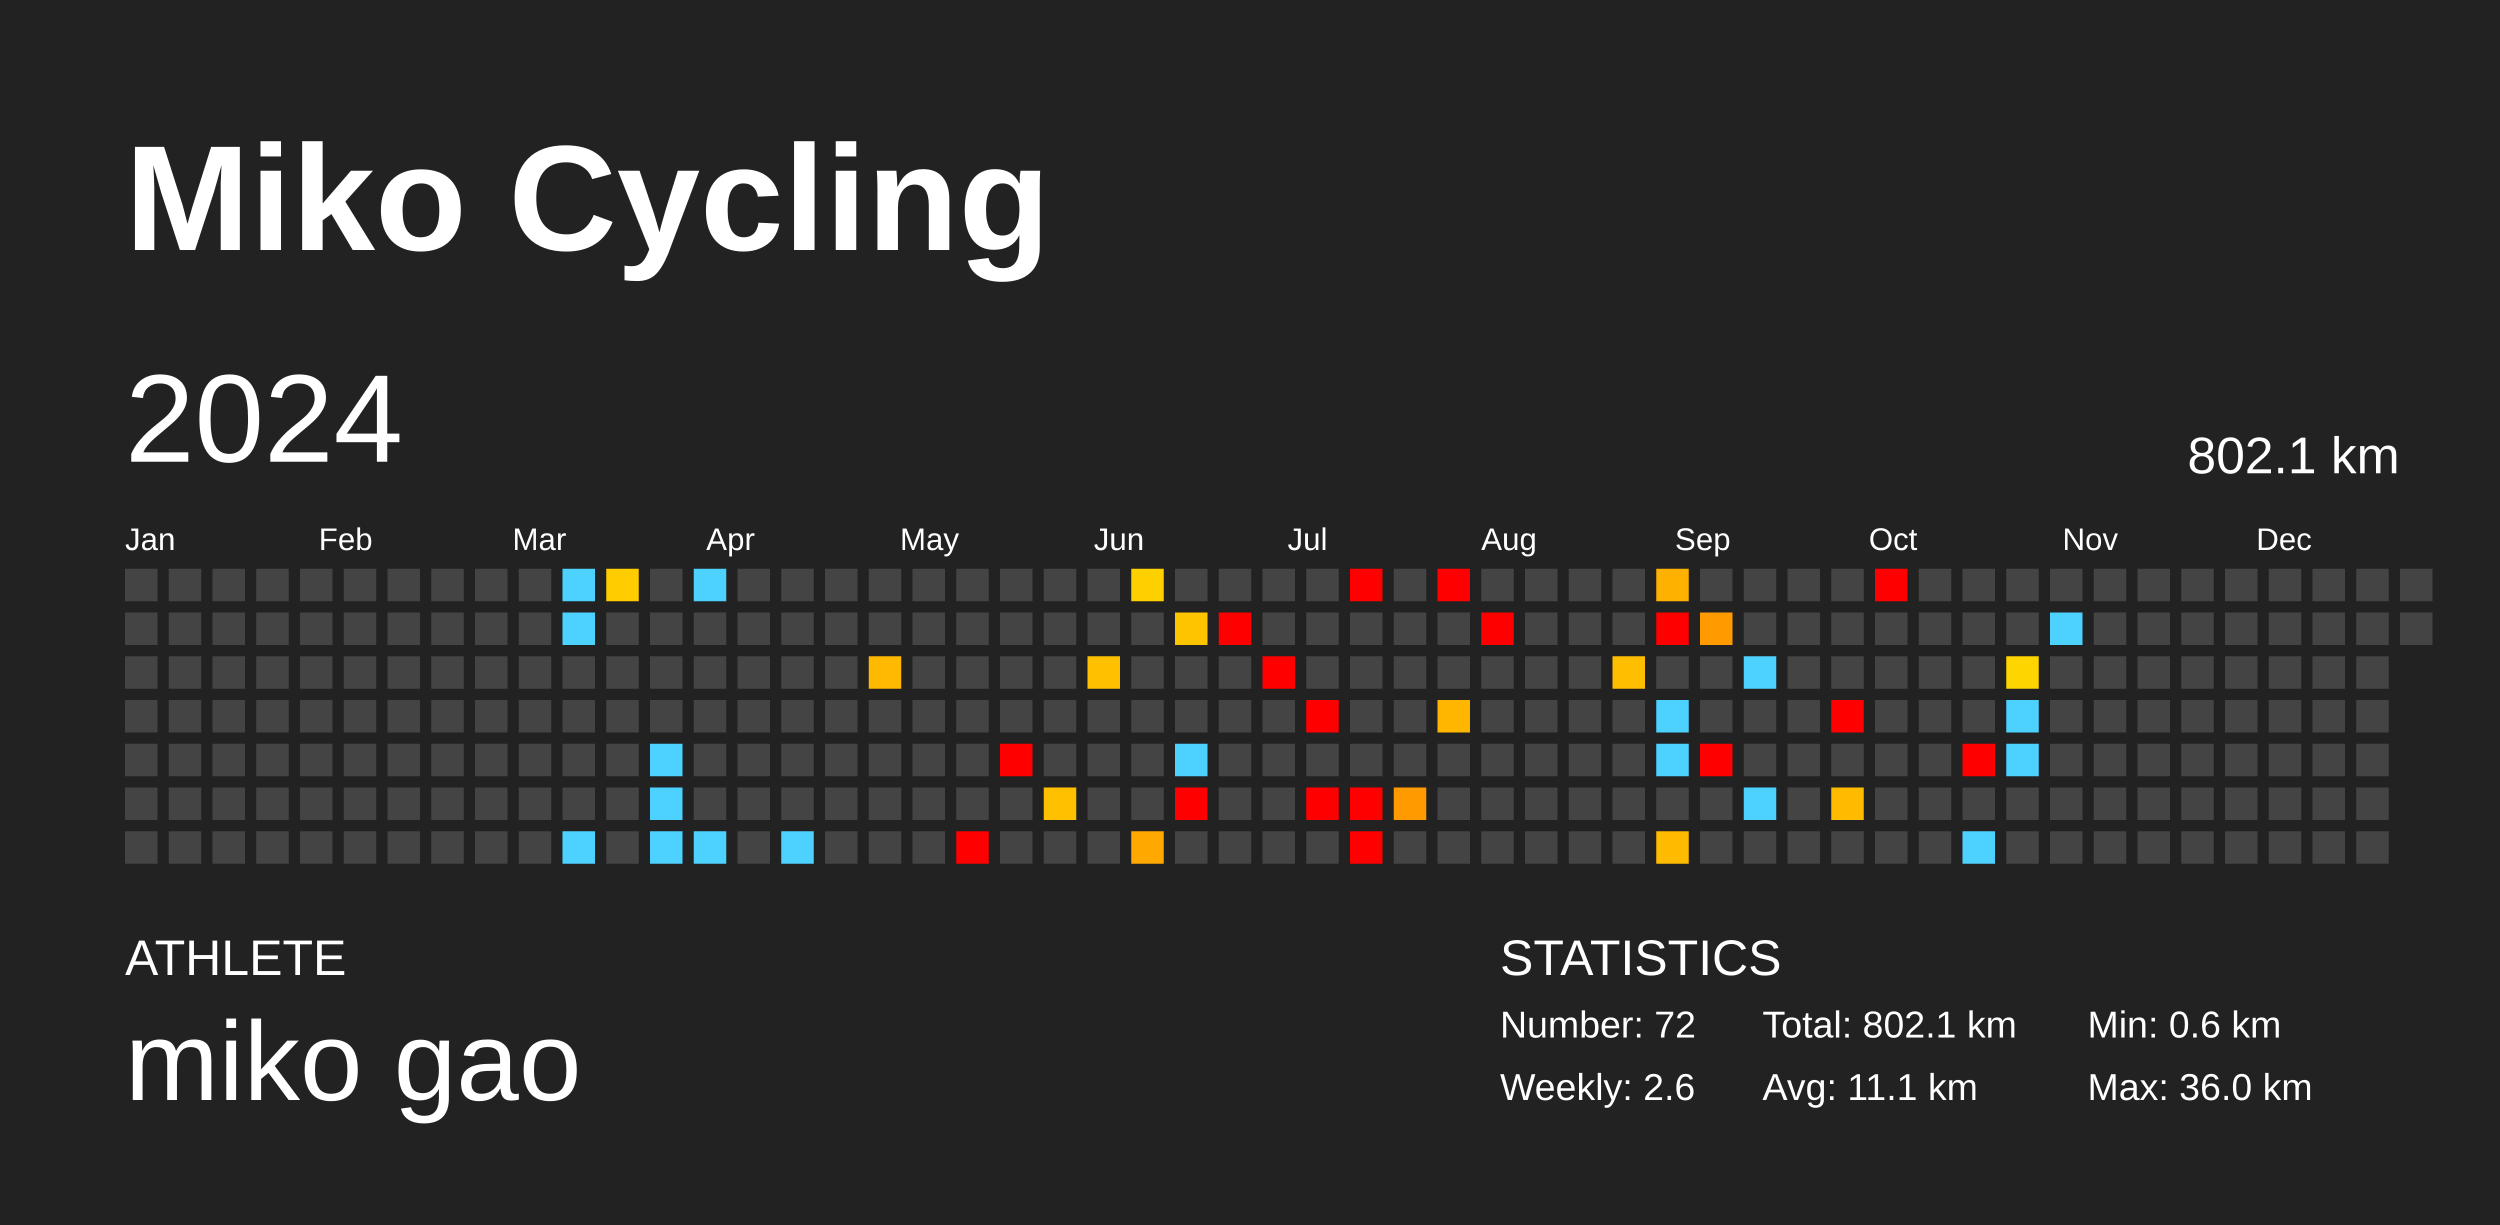
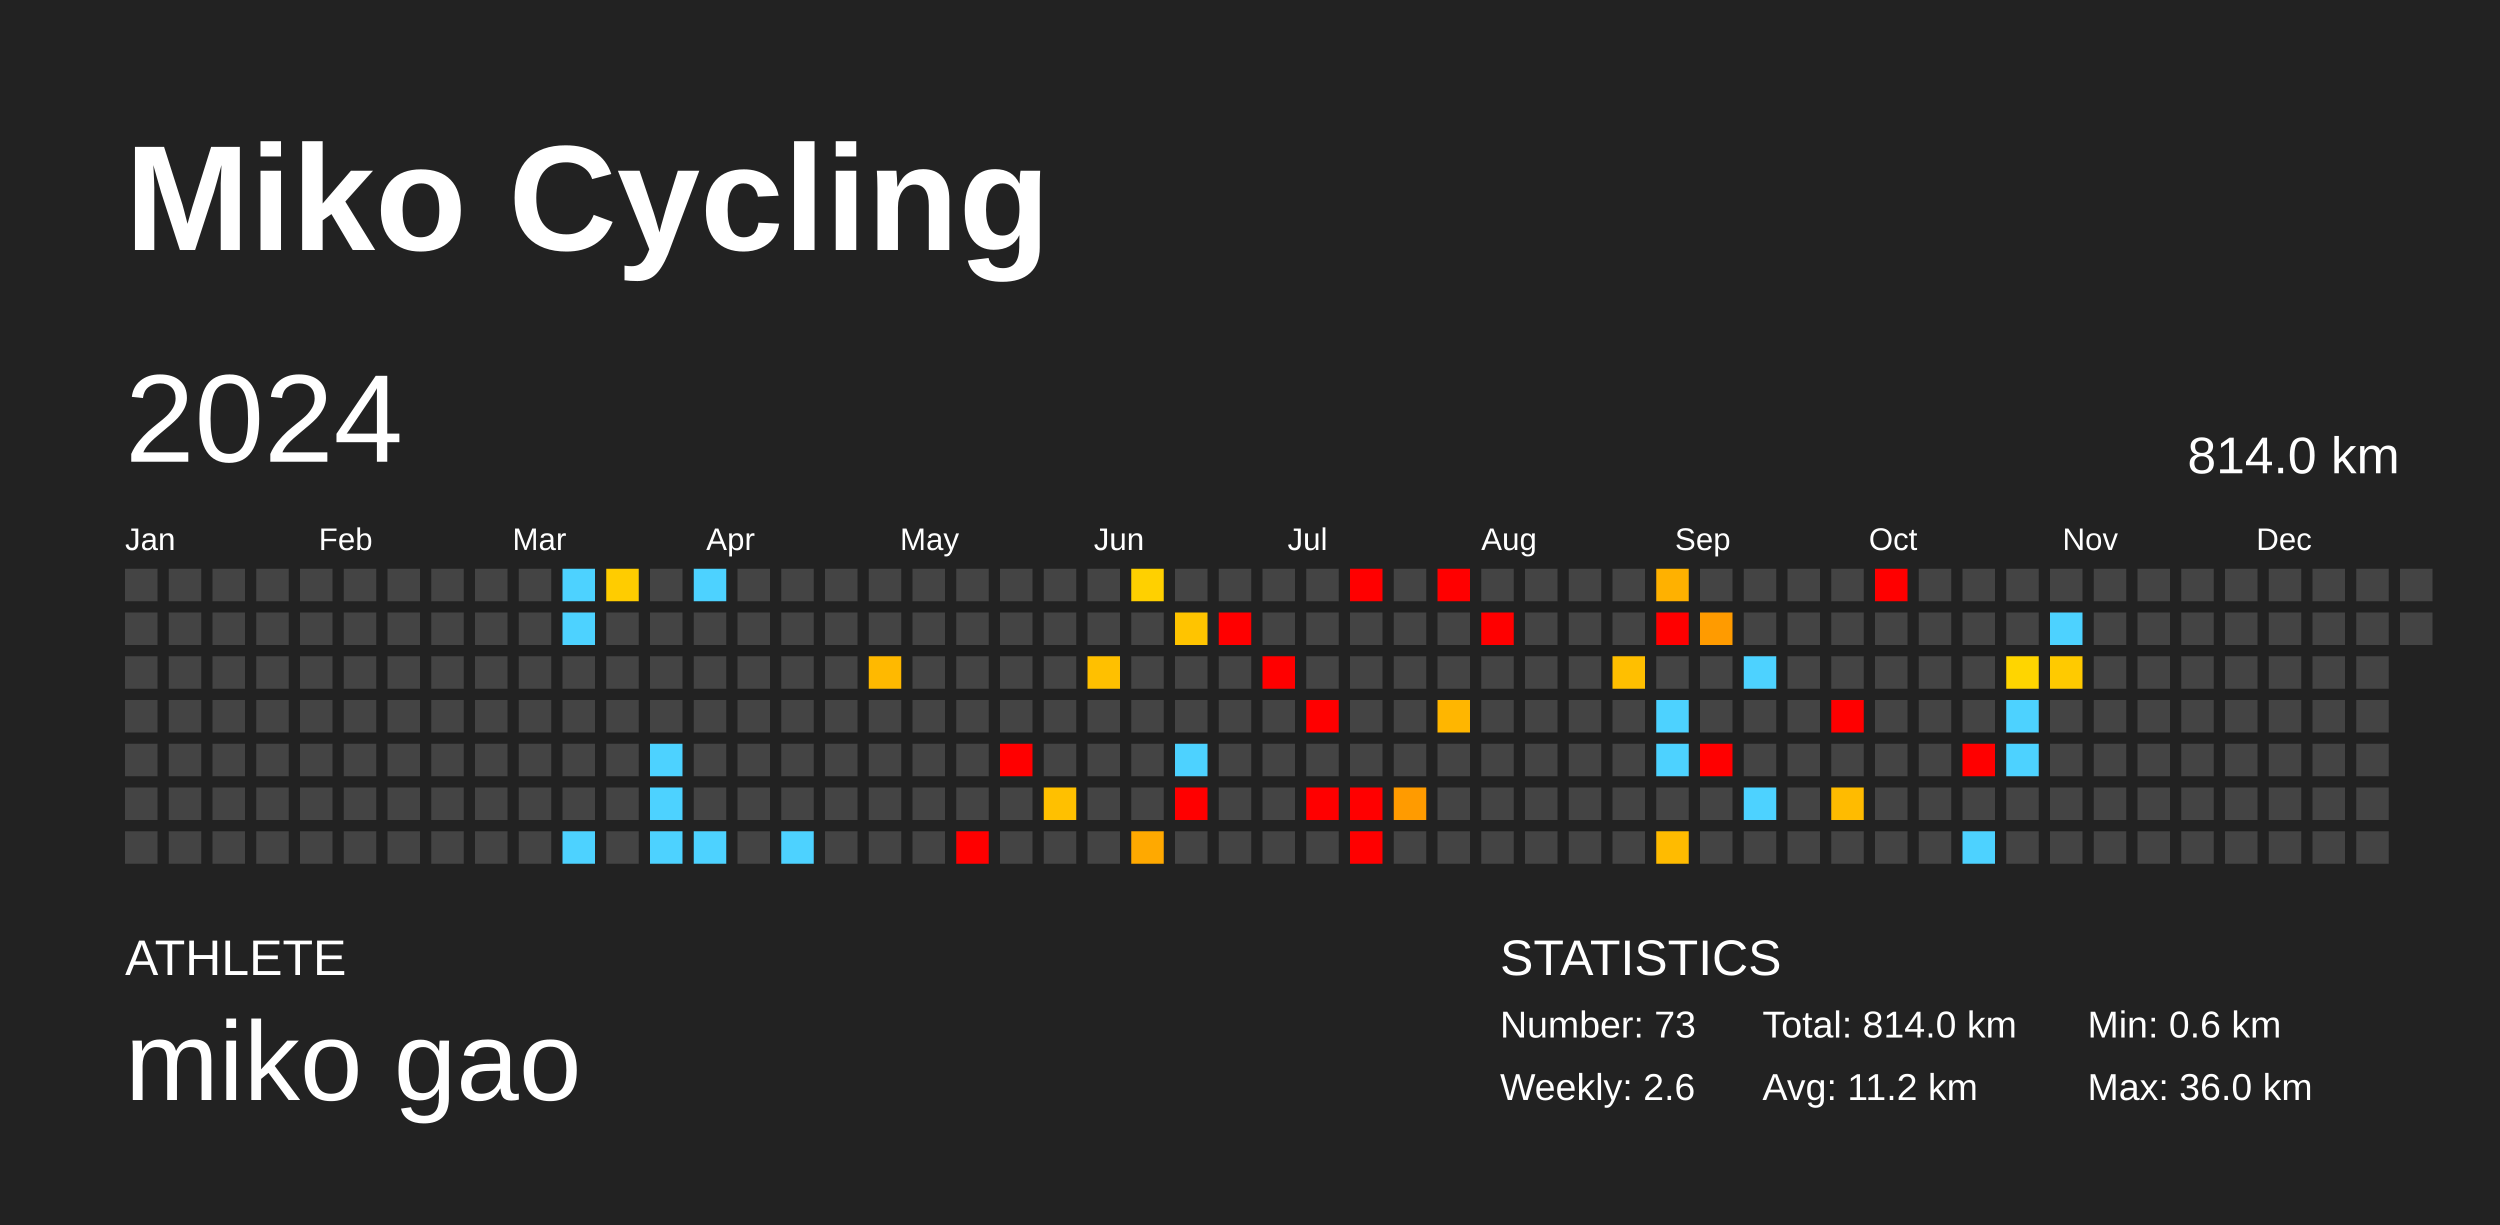
<svg xmlns="http://www.w3.org/2000/svg" baseProfile="full" height="98mm" version="1.1" viewBox="0,0,200,98" width="200mm">
  <defs />
  <rect fill="#222222" height="98" width="200" x="0" y="0" />
  <text fill="#FFFFFF" style="font-size:12px; font-family:Arial; font-weight:bold;" x="10" y="20">Miko Cycling</text>
  <text fill="#FFFFFF" style="font-size:4px; font-family:Arial" x="10" y="78">ATHLETE</text>
  <text fill="#FFFFFF" style="font-size:9px; font-family:Arial" x="10" y="88">miko gao</text>
  <text fill="#FFFFFF" style="font-size:4px; font-family:Arial" x="120" y="78">STATISTICS</text>
-   <text fill="#FFFFFF" style="font-size:3px; font-family:Arial" x="120" y="83">Number: 72</text>
+   <text fill="#FFFFFF" style="font-size:3px; font-family:Arial" x="120" y="83">Number: 73</text>
  <text fill="#FFFFFF" style="font-size:3px; font-family:Arial" x="120" y="88">Weekly: 2.6</text>
-   <text fill="#FFFFFF" style="font-size:3px; font-family:Arial" x="141" y="83">Total: 802.1 km</text>
-   <text fill="#FFFFFF" style="font-size:3px; font-family:Arial" x="141" y="88">Avg: 11.1 km</text>
+   <text fill="#FFFFFF" style="font-size:3px; font-family:Arial" x="141" y="83">Total: 814.0 km</text>
+   <text fill="#FFFFFF" style="font-size:3px; font-family:Arial" x="141" y="88">Avg: 11.2 km</text>
  <text fill="#FFFFFF" style="font-size:3px; font-family:Arial" x="167" y="83">Min: 0.6 km</text>
  <text fill="#FFFFFF" style="font-size:3px; font-family:Arial" x="167" y="88">Max: 36.0 km</text>
  <text dominant-baseline="hanging" fill="#FFFFFF" style="font-size:10.0px; font-family:Arial;" x="10" y="30">2024</text>
-   <text dominant-baseline="hanging" fill="#FFFFFF" style="font-size:4.125px; font-family:Arial;" x="175" y="35">802.1 km</text>
+   <text dominant-baseline="hanging" fill="#FFFFFF" style="font-size:4.125px; font-family:Arial;" x="175" y="35">814.0 km</text>
  <text fill="#FFFFFF" style="font-size:2.5px; font-family:Arial" x="10.0" y="44">Jan</text>
  <text fill="#FFFFFF" style="font-size:2.5px; font-family:Arial" x="25.5" y="44">Feb</text>
  <text fill="#FFFFFF" style="font-size:2.5px; font-family:Arial" x="41.0" y="44">Mar</text>
  <text fill="#FFFFFF" style="font-size:2.5px; font-family:Arial" x="56.5" y="44">Apr</text>
  <text fill="#FFFFFF" style="font-size:2.5px; font-family:Arial" x="72.0" y="44">May</text>
  <text fill="#FFFFFF" style="font-size:2.5px; font-family:Arial" x="87.5" y="44">Jun</text>
  <text fill="#FFFFFF" style="font-size:2.5px; font-family:Arial" x="103.0" y="44">Jul</text>
  <text fill="#FFFFFF" style="font-size:2.5px; font-family:Arial" x="118.5" y="44">Aug</text>
  <text fill="#FFFFFF" style="font-size:2.5px; font-family:Arial" x="134.0" y="44">Sep</text>
  <text fill="#FFFFFF" style="font-size:2.5px; font-family:Arial" x="149.5" y="44">Oct</text>
  <text fill="#FFFFFF" style="font-size:2.5px; font-family:Arial" x="165.0" y="44">Nov</text>
  <text fill="#FFFFFF" style="font-size:2.5px; font-family:Arial" x="180.5" y="44">Dec</text>
  <rect fill="#444444" height="2.6" width="2.6" x="10.0" y="45.5" />
  <rect fill="#444444" height="2.6" width="2.6" x="10.0" y="49.0" />
  <rect fill="#444444" height="2.6" width="2.6" x="10.0" y="52.5" />
  <rect fill="#444444" height="2.6" width="2.6" x="10.0" y="56.0" />
  <rect fill="#444444" height="2.6" width="2.6" x="10.0" y="59.5" />
  <rect fill="#444444" height="2.6" width="2.6" x="10.0" y="63.0" />
  <rect fill="#444444" height="2.6" width="2.6" x="10.0" y="66.5" />
  <rect fill="#444444" height="2.6" width="2.6" x="13.5" y="45.5" />
  <rect fill="#444444" height="2.6" width="2.6" x="13.5" y="49.0" />
  <rect fill="#444444" height="2.6" width="2.6" x="13.5" y="52.5" />
  <rect fill="#444444" height="2.6" width="2.6" x="13.5" y="56.0" />
  <rect fill="#444444" height="2.6" width="2.6" x="13.5" y="59.5" />
  <rect fill="#444444" height="2.6" width="2.6" x="13.5" y="63.0" />
  <rect fill="#444444" height="2.6" width="2.6" x="13.5" y="66.5" />
  <rect fill="#444444" height="2.6" width="2.6" x="17.0" y="45.5" />
  <rect fill="#444444" height="2.6" width="2.6" x="17.0" y="49.0" />
  <rect fill="#444444" height="2.6" width="2.6" x="17.0" y="52.5" />
  <rect fill="#444444" height="2.6" width="2.6" x="17.0" y="56.0" />
  <rect fill="#444444" height="2.6" width="2.6" x="17.0" y="59.5" />
  <rect fill="#444444" height="2.6" width="2.6" x="17.0" y="63.0" />
  <rect fill="#444444" height="2.6" width="2.6" x="17.0" y="66.5" />
  <rect fill="#444444" height="2.6" width="2.6" x="20.5" y="45.5" />
  <rect fill="#444444" height="2.6" width="2.6" x="20.5" y="49.0" />
  <rect fill="#444444" height="2.6" width="2.6" x="20.5" y="52.5" />
  <rect fill="#444444" height="2.6" width="2.6" x="20.5" y="56.0" />
  <rect fill="#444444" height="2.6" width="2.6" x="20.5" y="59.5" />
  <rect fill="#444444" height="2.6" width="2.6" x="20.5" y="63.0" />
  <rect fill="#444444" height="2.6" width="2.6" x="20.5" y="66.5" />
  <rect fill="#444444" height="2.6" width="2.6" x="24.0" y="45.5" />
  <rect fill="#444444" height="2.6" width="2.6" x="24.0" y="49.0" />
  <rect fill="#444444" height="2.6" width="2.6" x="24.0" y="52.5" />
  <rect fill="#444444" height="2.6" width="2.6" x="24.0" y="56.0" />
  <rect fill="#444444" height="2.6" width="2.6" x="24.0" y="59.5" />
  <rect fill="#444444" height="2.6" width="2.6" x="24.0" y="63.0" />
  <rect fill="#444444" height="2.6" width="2.6" x="24.0" y="66.5" />
  <rect fill="#444444" height="2.6" width="2.6" x="27.5" y="45.5" />
  <rect fill="#444444" height="2.6" width="2.6" x="27.5" y="49.0" />
  <rect fill="#444444" height="2.6" width="2.6" x="27.5" y="52.5" />
  <rect fill="#444444" height="2.6" width="2.6" x="27.5" y="56.0" />
  <rect fill="#444444" height="2.6" width="2.6" x="27.5" y="59.5" />
  <rect fill="#444444" height="2.6" width="2.6" x="27.5" y="63.0" />
  <rect fill="#444444" height="2.6" width="2.6" x="27.5" y="66.5" />
  <rect fill="#444444" height="2.6" width="2.6" x="31.0" y="45.5" />
  <rect fill="#444444" height="2.6" width="2.6" x="31.0" y="49.0" />
  <rect fill="#444444" height="2.6" width="2.6" x="31.0" y="52.5" />
  <rect fill="#444444" height="2.6" width="2.6" x="31.0" y="56.0" />
  <rect fill="#444444" height="2.6" width="2.6" x="31.0" y="59.5" />
  <rect fill="#444444" height="2.6" width="2.6" x="31.0" y="63.0" />
  <rect fill="#444444" height="2.6" width="2.6" x="31.0" y="66.5" />
  <rect fill="#444444" height="2.6" width="2.6" x="34.5" y="45.5" />
  <rect fill="#444444" height="2.6" width="2.6" x="34.5" y="49.0" />
  <rect fill="#444444" height="2.6" width="2.6" x="34.5" y="52.5" />
  <rect fill="#444444" height="2.6" width="2.6" x="34.5" y="56.0" />
  <rect fill="#444444" height="2.6" width="2.6" x="34.5" y="59.5" />
  <rect fill="#444444" height="2.6" width="2.6" x="34.5" y="63.0" />
  <rect fill="#444444" height="2.6" width="2.6" x="34.5" y="66.5" />
  <rect fill="#444444" height="2.6" width="2.6" x="38.0" y="45.5" />
  <rect fill="#444444" height="2.6" width="2.6" x="38.0" y="49.0" />
  <rect fill="#444444" height="2.6" width="2.6" x="38.0" y="52.5" />
  <rect fill="#444444" height="2.6" width="2.6" x="38.0" y="56.0" />
  <rect fill="#444444" height="2.6" width="2.6" x="38.0" y="59.5" />
  <rect fill="#444444" height="2.6" width="2.6" x="38.0" y="63.0" />
  <rect fill="#444444" height="2.6" width="2.6" x="38.0" y="66.5" />
  <rect fill="#444444" height="2.6" width="2.6" x="41.5" y="45.5" />
  <rect fill="#444444" height="2.6" width="2.6" x="41.5" y="49.0" />
  <rect fill="#444444" height="2.6" width="2.6" x="41.5" y="52.5" />
  <rect fill="#444444" height="2.6" width="2.6" x="41.5" y="56.0" />
  <rect fill="#444444" height="2.6" width="2.6" x="41.5" y="59.5" />
  <rect fill="#444444" height="2.6" width="2.6" x="41.5" y="63.0" />
  <rect fill="#444444" height="2.6" width="2.6" x="41.5" y="66.5" />
  <rect fill="#4dd2ff" height="2.6" width="2.6" x="45.0" y="45.5" />
  <rect fill="#4dd2ff" height="2.6" width="2.6" x="45.0" y="49.0" />
  <rect fill="#444444" height="2.6" width="2.6" x="45.0" y="52.5" />
  <rect fill="#444444" height="2.6" width="2.6" x="45.0" y="56.0" />
  <rect fill="#444444" height="2.6" width="2.6" x="45.0" y="59.5" />
  <rect fill="#444444" height="2.6" width="2.6" x="45.0" y="63.0" />
  <rect fill="#4dd2ff" height="2.6" width="2.6" x="45.0" y="66.5" />
  <rect fill="#ffcc00" height="2.6" width="2.6" x="48.5" y="45.5" />
  <rect fill="#444444" height="2.6" width="2.6" x="48.5" y="49.0" />
  <rect fill="#444444" height="2.6" width="2.6" x="48.5" y="52.5" />
  <rect fill="#444444" height="2.6" width="2.6" x="48.5" y="56.0" />
  <rect fill="#444444" height="2.6" width="2.6" x="48.5" y="59.5" />
  <rect fill="#444444" height="2.6" width="2.6" x="48.5" y="63.0" />
  <rect fill="#444444" height="2.6" width="2.6" x="48.5" y="66.5" />
  <rect fill="#444444" height="2.6" width="2.6" x="52.0" y="45.5" />
  <rect fill="#444444" height="2.6" width="2.6" x="52.0" y="49.0" />
  <rect fill="#444444" height="2.6" width="2.6" x="52.0" y="52.5" />
  <rect fill="#444444" height="2.6" width="2.6" x="52.0" y="56.0" />
  <rect fill="#4dd2ff" height="2.6" width="2.6" x="52.0" y="59.5" />
  <rect fill="#4dd2ff" height="2.6" width="2.6" x="52.0" y="63.0" />
  <rect fill="#4dd2ff" height="2.6" width="2.6" x="52.0" y="66.5" />
  <rect fill="#4dd2ff" height="2.6" width="2.6" x="55.5" y="45.5" />
  <rect fill="#444444" height="2.6" width="2.6" x="55.5" y="49.0" />
  <rect fill="#444444" height="2.6" width="2.6" x="55.5" y="52.5" />
  <rect fill="#444444" height="2.6" width="2.6" x="55.5" y="56.0" />
  <rect fill="#444444" height="2.6" width="2.6" x="55.5" y="59.5" />
  <rect fill="#444444" height="2.6" width="2.6" x="55.5" y="63.0" />
  <rect fill="#4dd2ff" height="2.6" width="2.6" x="55.5" y="66.5" />
  <rect fill="#444444" height="2.6" width="2.6" x="59.0" y="45.5" />
  <rect fill="#444444" height="2.6" width="2.6" x="59.0" y="49.0" />
  <rect fill="#444444" height="2.6" width="2.6" x="59.0" y="52.5" />
  <rect fill="#444444" height="2.6" width="2.6" x="59.0" y="56.0" />
  <rect fill="#444444" height="2.6" width="2.6" x="59.0" y="59.5" />
  <rect fill="#444444" height="2.6" width="2.6" x="59.0" y="63.0" />
  <rect fill="#444444" height="2.6" width="2.6" x="59.0" y="66.5" />
  <rect fill="#444444" height="2.6" width="2.6" x="62.5" y="45.5" />
  <rect fill="#444444" height="2.6" width="2.6" x="62.5" y="49.0" />
  <rect fill="#444444" height="2.6" width="2.6" x="62.5" y="52.5" />
  <rect fill="#444444" height="2.6" width="2.6" x="62.5" y="56.0" />
  <rect fill="#444444" height="2.6" width="2.6" x="62.5" y="59.5" />
  <rect fill="#444444" height="2.6" width="2.6" x="62.5" y="63.0" />
  <rect fill="#4dd2ff" height="2.6" width="2.6" x="62.5" y="66.5" />
  <rect fill="#444444" height="2.6" width="2.6" x="66.0" y="45.5" />
  <rect fill="#444444" height="2.6" width="2.6" x="66.0" y="49.0" />
  <rect fill="#444444" height="2.6" width="2.6" x="66.0" y="52.5" />
  <rect fill="#444444" height="2.6" width="2.6" x="66.0" y="56.0" />
  <rect fill="#444444" height="2.6" width="2.6" x="66.0" y="59.5" />
  <rect fill="#444444" height="2.6" width="2.6" x="66.0" y="63.0" />
  <rect fill="#444444" height="2.6" width="2.6" x="66.0" y="66.5" />
  <rect fill="#444444" height="2.6" width="2.6" x="69.5" y="45.5" />
  <rect fill="#444444" height="2.6" width="2.6" x="69.5" y="49.0" />
  <rect fill="#ffb900" height="2.6" width="2.6" x="69.5" y="52.5" />
  <rect fill="#444444" height="2.6" width="2.6" x="69.5" y="56.0" />
  <rect fill="#444444" height="2.6" width="2.6" x="69.5" y="59.5" />
  <rect fill="#444444" height="2.6" width="2.6" x="69.5" y="63.0" />
  <rect fill="#444444" height="2.6" width="2.6" x="69.5" y="66.5" />
  <rect fill="#444444" height="2.6" width="2.6" x="73.0" y="45.5" />
  <rect fill="#444444" height="2.6" width="2.6" x="73.0" y="49.0" />
  <rect fill="#444444" height="2.6" width="2.6" x="73.0" y="52.5" />
  <rect fill="#444444" height="2.6" width="2.6" x="73.0" y="56.0" />
  <rect fill="#444444" height="2.6" width="2.6" x="73.0" y="59.5" />
  <rect fill="#444444" height="2.6" width="2.6" x="73.0" y="63.0" />
  <rect fill="#444444" height="2.6" width="2.6" x="73.0" y="66.5" />
  <rect fill="#444444" height="2.6" width="2.6" x="76.5" y="45.5" />
  <rect fill="#444444" height="2.6" width="2.6" x="76.5" y="49.0" />
  <rect fill="#444444" height="2.6" width="2.6" x="76.5" y="52.5" />
  <rect fill="#444444" height="2.6" width="2.6" x="76.5" y="56.0" />
  <rect fill="#444444" height="2.6" width="2.6" x="76.5" y="59.5" />
  <rect fill="#444444" height="2.6" width="2.6" x="76.5" y="63.0" />
  <rect fill="red" height="2.6" width="2.6" x="76.5" y="66.5" />
  <rect fill="#444444" height="2.6" width="2.6" x="80.0" y="45.5" />
  <rect fill="#444444" height="2.6" width="2.6" x="80.0" y="49.0" />
  <rect fill="#444444" height="2.6" width="2.6" x="80.0" y="52.5" />
  <rect fill="#444444" height="2.6" width="2.6" x="80.0" y="56.0" />
  <rect fill="red" height="2.6" width="2.6" x="80.0" y="59.5" />
  <rect fill="#444444" height="2.6" width="2.6" x="80.0" y="63.0" />
  <rect fill="#444444" height="2.6" width="2.6" x="80.0" y="66.5" />
  <rect fill="#444444" height="2.6" width="2.6" x="83.5" y="45.5" />
  <rect fill="#444444" height="2.6" width="2.6" x="83.5" y="49.0" />
  <rect fill="#444444" height="2.6" width="2.6" x="83.5" y="52.5" />
  <rect fill="#444444" height="2.6" width="2.6" x="83.5" y="56.0" />
  <rect fill="#444444" height="2.6" width="2.6" x="83.5" y="59.5" />
  <rect fill="#ffc000" height="2.6" width="2.6" x="83.5" y="63.0" />
  <rect fill="#444444" height="2.6" width="2.6" x="83.5" y="66.5" />
  <rect fill="#444444" height="2.6" width="2.6" x="87.0" y="45.5" />
  <rect fill="#444444" height="2.6" width="2.6" x="87.0" y="49.0" />
  <rect fill="#ffc000" height="2.6" width="2.6" x="87.0" y="52.5" />
  <rect fill="#444444" height="2.6" width="2.6" x="87.0" y="56.0" />
  <rect fill="#444444" height="2.6" width="2.6" x="87.0" y="59.5" />
  <rect fill="#444444" height="2.6" width="2.6" x="87.0" y="63.0" />
  <rect fill="#444444" height="2.6" width="2.6" x="87.0" y="66.5" />
  <rect fill="#ffd000" height="2.6" width="2.6" x="90.5" y="45.5" />
  <rect fill="#444444" height="2.6" width="2.6" x="90.5" y="49.0" />
  <rect fill="#444444" height="2.6" width="2.6" x="90.5" y="52.5" />
  <rect fill="#444444" height="2.6" width="2.6" x="90.5" y="56.0" />
  <rect fill="#444444" height="2.6" width="2.6" x="90.5" y="59.5" />
  <rect fill="#444444" height="2.6" width="2.6" x="90.5" y="63.0" />
  <rect fill="#ffa900" height="2.6" width="2.6" x="90.5" y="66.5" />
  <rect fill="#444444" height="2.6" width="2.6" x="94.0" y="45.5" />
  <rect fill="#ffc400" height="2.6" width="2.6" x="94.0" y="49.0" />
  <rect fill="#444444" height="2.6" width="2.6" x="94.0" y="52.5" />
  <rect fill="#444444" height="2.6" width="2.6" x="94.0" y="56.0" />
  <rect fill="#4dd2ff" height="2.6" width="2.6" x="94.0" y="59.5" />
  <rect fill="red" height="2.6" width="2.6" x="94.0" y="63.0" />
  <rect fill="#444444" height="2.6" width="2.6" x="94.0" y="66.5" />
  <rect fill="#444444" height="2.6" width="2.6" x="97.5" y="45.5" />
  <rect fill="red" height="2.6" width="2.6" x="97.5" y="49.0" />
  <rect fill="#444444" height="2.6" width="2.6" x="97.5" y="52.5" />
  <rect fill="#444444" height="2.6" width="2.6" x="97.5" y="56.0" />
  <rect fill="#444444" height="2.6" width="2.6" x="97.5" y="59.5" />
  <rect fill="#444444" height="2.6" width="2.6" x="97.5" y="63.0" />
  <rect fill="#444444" height="2.6" width="2.6" x="97.5" y="66.5" />
  <rect fill="#444444" height="2.6" width="2.6" x="101.0" y="45.5" />
  <rect fill="#444444" height="2.6" width="2.6" x="101.0" y="49.0" />
  <rect fill="red" height="2.6" width="2.6" x="101.0" y="52.5" />
  <rect fill="#444444" height="2.6" width="2.6" x="101.0" y="56.0" />
  <rect fill="#444444" height="2.6" width="2.6" x="101.0" y="59.5" />
  <rect fill="#444444" height="2.6" width="2.6" x="101.0" y="63.0" />
  <rect fill="#444444" height="2.6" width="2.6" x="101.0" y="66.5" />
  <rect fill="#444444" height="2.6" width="2.6" x="104.5" y="45.5" />
  <rect fill="#444444" height="2.6" width="2.6" x="104.5" y="49.0" />
  <rect fill="#444444" height="2.6" width="2.6" x="104.5" y="52.5" />
  <rect fill="red" height="2.6" width="2.6" x="104.5" y="56.0" />
  <rect fill="#444444" height="2.6" width="2.6" x="104.5" y="59.5" />
  <rect fill="red" height="2.6" width="2.6" x="104.5" y="63.0" />
  <rect fill="#444444" height="2.6" width="2.6" x="104.5" y="66.5" />
  <rect fill="red" height="2.6" width="2.6" x="108.0" y="45.5" />
  <rect fill="#444444" height="2.6" width="2.6" x="108.0" y="49.0" />
  <rect fill="#444444" height="2.6" width="2.6" x="108.0" y="52.5" />
  <rect fill="#444444" height="2.6" width="2.6" x="108.0" y="56.0" />
  <rect fill="#444444" height="2.6" width="2.6" x="108.0" y="59.5" />
  <rect fill="red" height="2.6" width="2.6" x="108.0" y="63.0" />
  <rect fill="red" height="2.6" width="2.6" x="108.0" y="66.5" />
  <rect fill="#444444" height="2.6" width="2.6" x="111.5" y="45.5" />
  <rect fill="#444444" height="2.6" width="2.6" x="111.5" y="49.0" />
  <rect fill="#444444" height="2.6" width="2.6" x="111.5" y="52.5" />
  <rect fill="#444444" height="2.6" width="2.6" x="111.5" y="56.0" />
  <rect fill="#444444" height="2.6" width="2.6" x="111.5" y="59.5" />
  <rect fill="#ff9b00" height="2.6" width="2.6" x="111.5" y="63.0" />
  <rect fill="#444444" height="2.6" width="2.6" x="111.5" y="66.5" />
  <rect fill="red" height="2.6" width="2.6" x="115.0" y="45.5" />
  <rect fill="#444444" height="2.6" width="2.6" x="115.0" y="49.0" />
  <rect fill="#444444" height="2.6" width="2.6" x="115.0" y="52.5" />
  <rect fill="#ffb600" height="2.6" width="2.6" x="115.0" y="56.0" />
  <rect fill="#444444" height="2.6" width="2.6" x="115.0" y="59.5" />
  <rect fill="#444444" height="2.6" width="2.6" x="115.0" y="63.0" />
  <rect fill="#444444" height="2.6" width="2.6" x="115.0" y="66.5" />
  <rect fill="#444444" height="2.6" width="2.6" x="118.5" y="45.5" />
  <rect fill="red" height="2.6" width="2.6" x="118.5" y="49.0" />
  <rect fill="#444444" height="2.6" width="2.6" x="118.5" y="52.5" />
  <rect fill="#444444" height="2.6" width="2.6" x="118.5" y="56.0" />
  <rect fill="#444444" height="2.6" width="2.6" x="118.5" y="59.5" />
  <rect fill="#444444" height="2.6" width="2.6" x="118.5" y="63.0" />
  <rect fill="#444444" height="2.6" width="2.6" x="118.5" y="66.5" />
  <rect fill="#444444" height="2.6" width="2.6" x="122.0" y="45.5" />
  <rect fill="#444444" height="2.6" width="2.6" x="122.0" y="49.0" />
  <rect fill="#444444" height="2.6" width="2.6" x="122.0" y="52.5" />
  <rect fill="#444444" height="2.6" width="2.6" x="122.0" y="56.0" />
  <rect fill="#444444" height="2.6" width="2.6" x="122.0" y="59.5" />
  <rect fill="#444444" height="2.6" width="2.6" x="122.0" y="63.0" />
  <rect fill="#444444" height="2.6" width="2.6" x="122.0" y="66.5" />
  <rect fill="#444444" height="2.6" width="2.6" x="125.5" y="45.5" />
  <rect fill="#444444" height="2.6" width="2.6" x="125.5" y="49.0" />
  <rect fill="#444444" height="2.6" width="2.6" x="125.5" y="52.5" />
  <rect fill="#444444" height="2.6" width="2.6" x="125.5" y="56.0" />
  <rect fill="#444444" height="2.6" width="2.6" x="125.5" y="59.5" />
  <rect fill="#444444" height="2.6" width="2.6" x="125.5" y="63.0" />
  <rect fill="#444444" height="2.6" width="2.6" x="125.5" y="66.5" />
  <rect fill="#444444" height="2.6" width="2.6" x="129.0" y="45.5" />
  <rect fill="#444444" height="2.6" width="2.6" x="129.0" y="49.0" />
  <rect fill="#ffbf00" height="2.6" width="2.6" x="129.0" y="52.5" />
  <rect fill="#444444" height="2.6" width="2.6" x="129.0" y="56.0" />
  <rect fill="#444444" height="2.6" width="2.6" x="129.0" y="59.5" />
  <rect fill="#444444" height="2.6" width="2.6" x="129.0" y="63.0" />
  <rect fill="#444444" height="2.6" width="2.6" x="129.0" y="66.5" />
  <rect fill="#ffb100" height="2.6" width="2.6" x="132.5" y="45.5" />
  <rect fill="red" height="2.6" width="2.6" x="132.5" y="49.0" />
  <rect fill="#444444" height="2.6" width="2.6" x="132.5" y="52.5" />
  <rect fill="#4dd2ff" height="2.6" width="2.6" x="132.5" y="56.0" />
  <rect fill="#4dd2ff" height="2.6" width="2.6" x="132.5" y="59.5" />
  <rect fill="#444444" height="2.6" width="2.6" x="132.5" y="63.0" />
  <rect fill="#ffbb00" height="2.6" width="2.6" x="132.5" y="66.5" />
  <rect fill="#444444" height="2.6" width="2.6" x="136.0" y="45.5" />
  <rect fill="#ff9b00" height="2.6" width="2.6" x="136.0" y="49.0" />
  <rect fill="#444444" height="2.6" width="2.6" x="136.0" y="52.5" />
  <rect fill="#444444" height="2.6" width="2.6" x="136.0" y="56.0" />
  <rect fill="red" height="2.6" width="2.6" x="136.0" y="59.5" />
  <rect fill="#444444" height="2.6" width="2.6" x="136.0" y="63.0" />
  <rect fill="#444444" height="2.6" width="2.6" x="136.0" y="66.5" />
  <rect fill="#444444" height="2.6" width="2.6" x="139.5" y="45.5" />
  <rect fill="#444444" height="2.6" width="2.6" x="139.5" y="49.0" />
  <rect fill="#4dd2ff" height="2.6" width="2.6" x="139.5" y="52.5" />
  <rect fill="#444444" height="2.6" width="2.6" x="139.5" y="56.0" />
  <rect fill="#444444" height="2.6" width="2.6" x="139.5" y="59.5" />
  <rect fill="#4dd2ff" height="2.6" width="2.6" x="139.5" y="63.0" />
  <rect fill="#444444" height="2.6" width="2.6" x="139.5" y="66.5" />
  <rect fill="#444444" height="2.6" width="2.6" x="143.0" y="45.5" />
  <rect fill="#444444" height="2.6" width="2.6" x="143.0" y="49.0" />
  <rect fill="#444444" height="2.6" width="2.6" x="143.0" y="52.5" />
  <rect fill="#444444" height="2.6" width="2.6" x="143.0" y="56.0" />
  <rect fill="#444444" height="2.6" width="2.6" x="143.0" y="59.5" />
  <rect fill="#444444" height="2.6" width="2.6" x="143.0" y="63.0" />
  <rect fill="#444444" height="2.6" width="2.6" x="143.0" y="66.5" />
  <rect fill="#444444" height="2.6" width="2.6" x="146.5" y="45.5" />
  <rect fill="#444444" height="2.6" width="2.6" x="146.5" y="49.0" />
  <rect fill="#444444" height="2.6" width="2.6" x="146.5" y="52.5" />
  <rect fill="red" height="2.6" width="2.6" x="146.5" y="56.0" />
  <rect fill="#444444" height="2.6" width="2.6" x="146.5" y="59.5" />
  <rect fill="#ffbb00" height="2.6" width="2.6" x="146.5" y="63.0" />
  <rect fill="#444444" height="2.6" width="2.6" x="146.5" y="66.5" />
  <rect fill="red" height="2.6" width="2.6" x="150.0" y="45.5" />
  <rect fill="#444444" height="2.6" width="2.6" x="150.0" y="49.0" />
  <rect fill="#444444" height="2.6" width="2.6" x="150.0" y="52.5" />
  <rect fill="#444444" height="2.6" width="2.6" x="150.0" y="56.0" />
  <rect fill="#444444" height="2.6" width="2.6" x="150.0" y="59.5" />
  <rect fill="#444444" height="2.6" width="2.6" x="150.0" y="63.0" />
  <rect fill="#444444" height="2.6" width="2.6" x="150.0" y="66.5" />
  <rect fill="#444444" height="2.6" width="2.6" x="153.5" y="45.5" />
  <rect fill="#444444" height="2.6" width="2.6" x="153.5" y="49.0" />
  <rect fill="#444444" height="2.6" width="2.6" x="153.5" y="52.5" />
  <rect fill="#444444" height="2.6" width="2.6" x="153.5" y="56.0" />
  <rect fill="#444444" height="2.6" width="2.6" x="153.5" y="59.5" />
  <rect fill="#444444" height="2.6" width="2.6" x="153.5" y="63.0" />
  <rect fill="#444444" height="2.6" width="2.6" x="153.5" y="66.5" />
  <rect fill="#444444" height="2.6" width="2.6" x="157.0" y="45.5" />
  <rect fill="#444444" height="2.6" width="2.6" x="157.0" y="49.0" />
  <rect fill="#444444" height="2.6" width="2.6" x="157.0" y="52.5" />
  <rect fill="#444444" height="2.6" width="2.6" x="157.0" y="56.0" />
  <rect fill="red" height="2.6" width="2.6" x="157.0" y="59.5" />
  <rect fill="#444444" height="2.6" width="2.6" x="157.0" y="63.0" />
  <rect fill="#4dd2ff" height="2.6" width="2.6" x="157.0" y="66.5" />
  <rect fill="#444444" height="2.6" width="2.6" x="160.5" y="45.5" />
  <rect fill="#444444" height="2.6" width="2.6" x="160.5" y="49.0" />
  <rect fill="#ffd500" height="2.6" width="2.6" x="160.5" y="52.5" />
  <rect fill="#4dd2ff" height="2.6" width="2.6" x="160.5" y="56.0" />
  <rect fill="#4dd2ff" height="2.6" width="2.6" x="160.5" y="59.5" />
  <rect fill="#444444" height="2.6" width="2.6" x="160.5" y="63.0" />
  <rect fill="#444444" height="2.6" width="2.6" x="160.5" y="66.5" />
  <rect fill="#444444" height="2.6" width="2.6" x="164.0" y="45.5" />
  <rect fill="#4dd2ff" height="2.6" width="2.6" x="164.0" y="49.0" />
-   <rect fill="#444444" height="2.6" width="2.6" x="164.0" y="52.5" />
+   <rect fill="#ffca00" height="2.6" width="2.6" x="164.0" y="52.5" />
  <rect fill="#444444" height="2.6" width="2.6" x="164.0" y="56.0" />
  <rect fill="#444444" height="2.6" width="2.6" x="164.0" y="59.5" />
  <rect fill="#444444" height="2.6" width="2.6" x="164.0" y="63.0" />
  <rect fill="#444444" height="2.6" width="2.6" x="164.0" y="66.5" />
  <rect fill="#444444" height="2.6" width="2.6" x="167.5" y="45.5" />
  <rect fill="#444444" height="2.6" width="2.6" x="167.5" y="49.0" />
  <rect fill="#444444" height="2.6" width="2.6" x="167.5" y="52.5" />
  <rect fill="#444444" height="2.6" width="2.6" x="167.5" y="56.0" />
  <rect fill="#444444" height="2.6" width="2.6" x="167.5" y="59.5" />
  <rect fill="#444444" height="2.6" width="2.6" x="167.5" y="63.0" />
  <rect fill="#444444" height="2.6" width="2.6" x="167.5" y="66.5" />
  <rect fill="#444444" height="2.6" width="2.6" x="171.0" y="45.5" />
  <rect fill="#444444" height="2.6" width="2.6" x="171.0" y="49.0" />
  <rect fill="#444444" height="2.6" width="2.6" x="171.0" y="52.5" />
  <rect fill="#444444" height="2.6" width="2.6" x="171.0" y="56.0" />
  <rect fill="#444444" height="2.6" width="2.6" x="171.0" y="59.5" />
  <rect fill="#444444" height="2.6" width="2.6" x="171.0" y="63.0" />
  <rect fill="#444444" height="2.6" width="2.6" x="171.0" y="66.5" />
  <rect fill="#444444" height="2.6" width="2.6" x="174.5" y="45.5" />
  <rect fill="#444444" height="2.6" width="2.6" x="174.5" y="49.0" />
  <rect fill="#444444" height="2.6" width="2.6" x="174.5" y="52.5" />
  <rect fill="#444444" height="2.6" width="2.6" x="174.5" y="56.0" />
  <rect fill="#444444" height="2.6" width="2.6" x="174.5" y="59.5" />
  <rect fill="#444444" height="2.6" width="2.6" x="174.5" y="63.0" />
  <rect fill="#444444" height="2.6" width="2.6" x="174.5" y="66.5" />
  <rect fill="#444444" height="2.6" width="2.6" x="178.0" y="45.5" />
  <rect fill="#444444" height="2.6" width="2.6" x="178.0" y="49.0" />
  <rect fill="#444444" height="2.6" width="2.6" x="178.0" y="52.5" />
  <rect fill="#444444" height="2.6" width="2.6" x="178.0" y="56.0" />
  <rect fill="#444444" height="2.6" width="2.6" x="178.0" y="59.5" />
  <rect fill="#444444" height="2.6" width="2.6" x="178.0" y="63.0" />
  <rect fill="#444444" height="2.6" width="2.6" x="178.0" y="66.5" />
  <rect fill="#444444" height="2.6" width="2.6" x="181.5" y="45.5" />
  <rect fill="#444444" height="2.6" width="2.6" x="181.5" y="49.0" />
  <rect fill="#444444" height="2.6" width="2.6" x="181.5" y="52.5" />
  <rect fill="#444444" height="2.6" width="2.6" x="181.5" y="56.0" />
  <rect fill="#444444" height="2.6" width="2.6" x="181.5" y="59.5" />
  <rect fill="#444444" height="2.6" width="2.6" x="181.5" y="63.0" />
  <rect fill="#444444" height="2.6" width="2.6" x="181.5" y="66.5" />
  <rect fill="#444444" height="2.6" width="2.6" x="185.0" y="45.5" />
  <rect fill="#444444" height="2.6" width="2.6" x="185.0" y="49.0" />
  <rect fill="#444444" height="2.6" width="2.6" x="185.0" y="52.5" />
  <rect fill="#444444" height="2.6" width="2.6" x="185.0" y="56.0" />
  <rect fill="#444444" height="2.6" width="2.6" x="185.0" y="59.5" />
  <rect fill="#444444" height="2.6" width="2.6" x="185.0" y="63.0" />
  <rect fill="#444444" height="2.6" width="2.6" x="185.0" y="66.5" />
  <rect fill="#444444" height="2.6" width="2.6" x="188.5" y="45.5" />
  <rect fill="#444444" height="2.6" width="2.6" x="188.5" y="49.0" />
  <rect fill="#444444" height="2.6" width="2.6" x="188.5" y="52.5" />
  <rect fill="#444444" height="2.6" width="2.6" x="188.5" y="56.0" />
  <rect fill="#444444" height="2.6" width="2.6" x="188.5" y="59.5" />
  <rect fill="#444444" height="2.6" width="2.6" x="188.5" y="63.0" />
  <rect fill="#444444" height="2.6" width="2.6" x="188.5" y="66.5" />
  <rect fill="#444444" height="2.6" width="2.6" x="192.0" y="45.5" />
  <rect fill="#444444" height="2.6" width="2.6" x="192.0" y="49.0" />
</svg>
